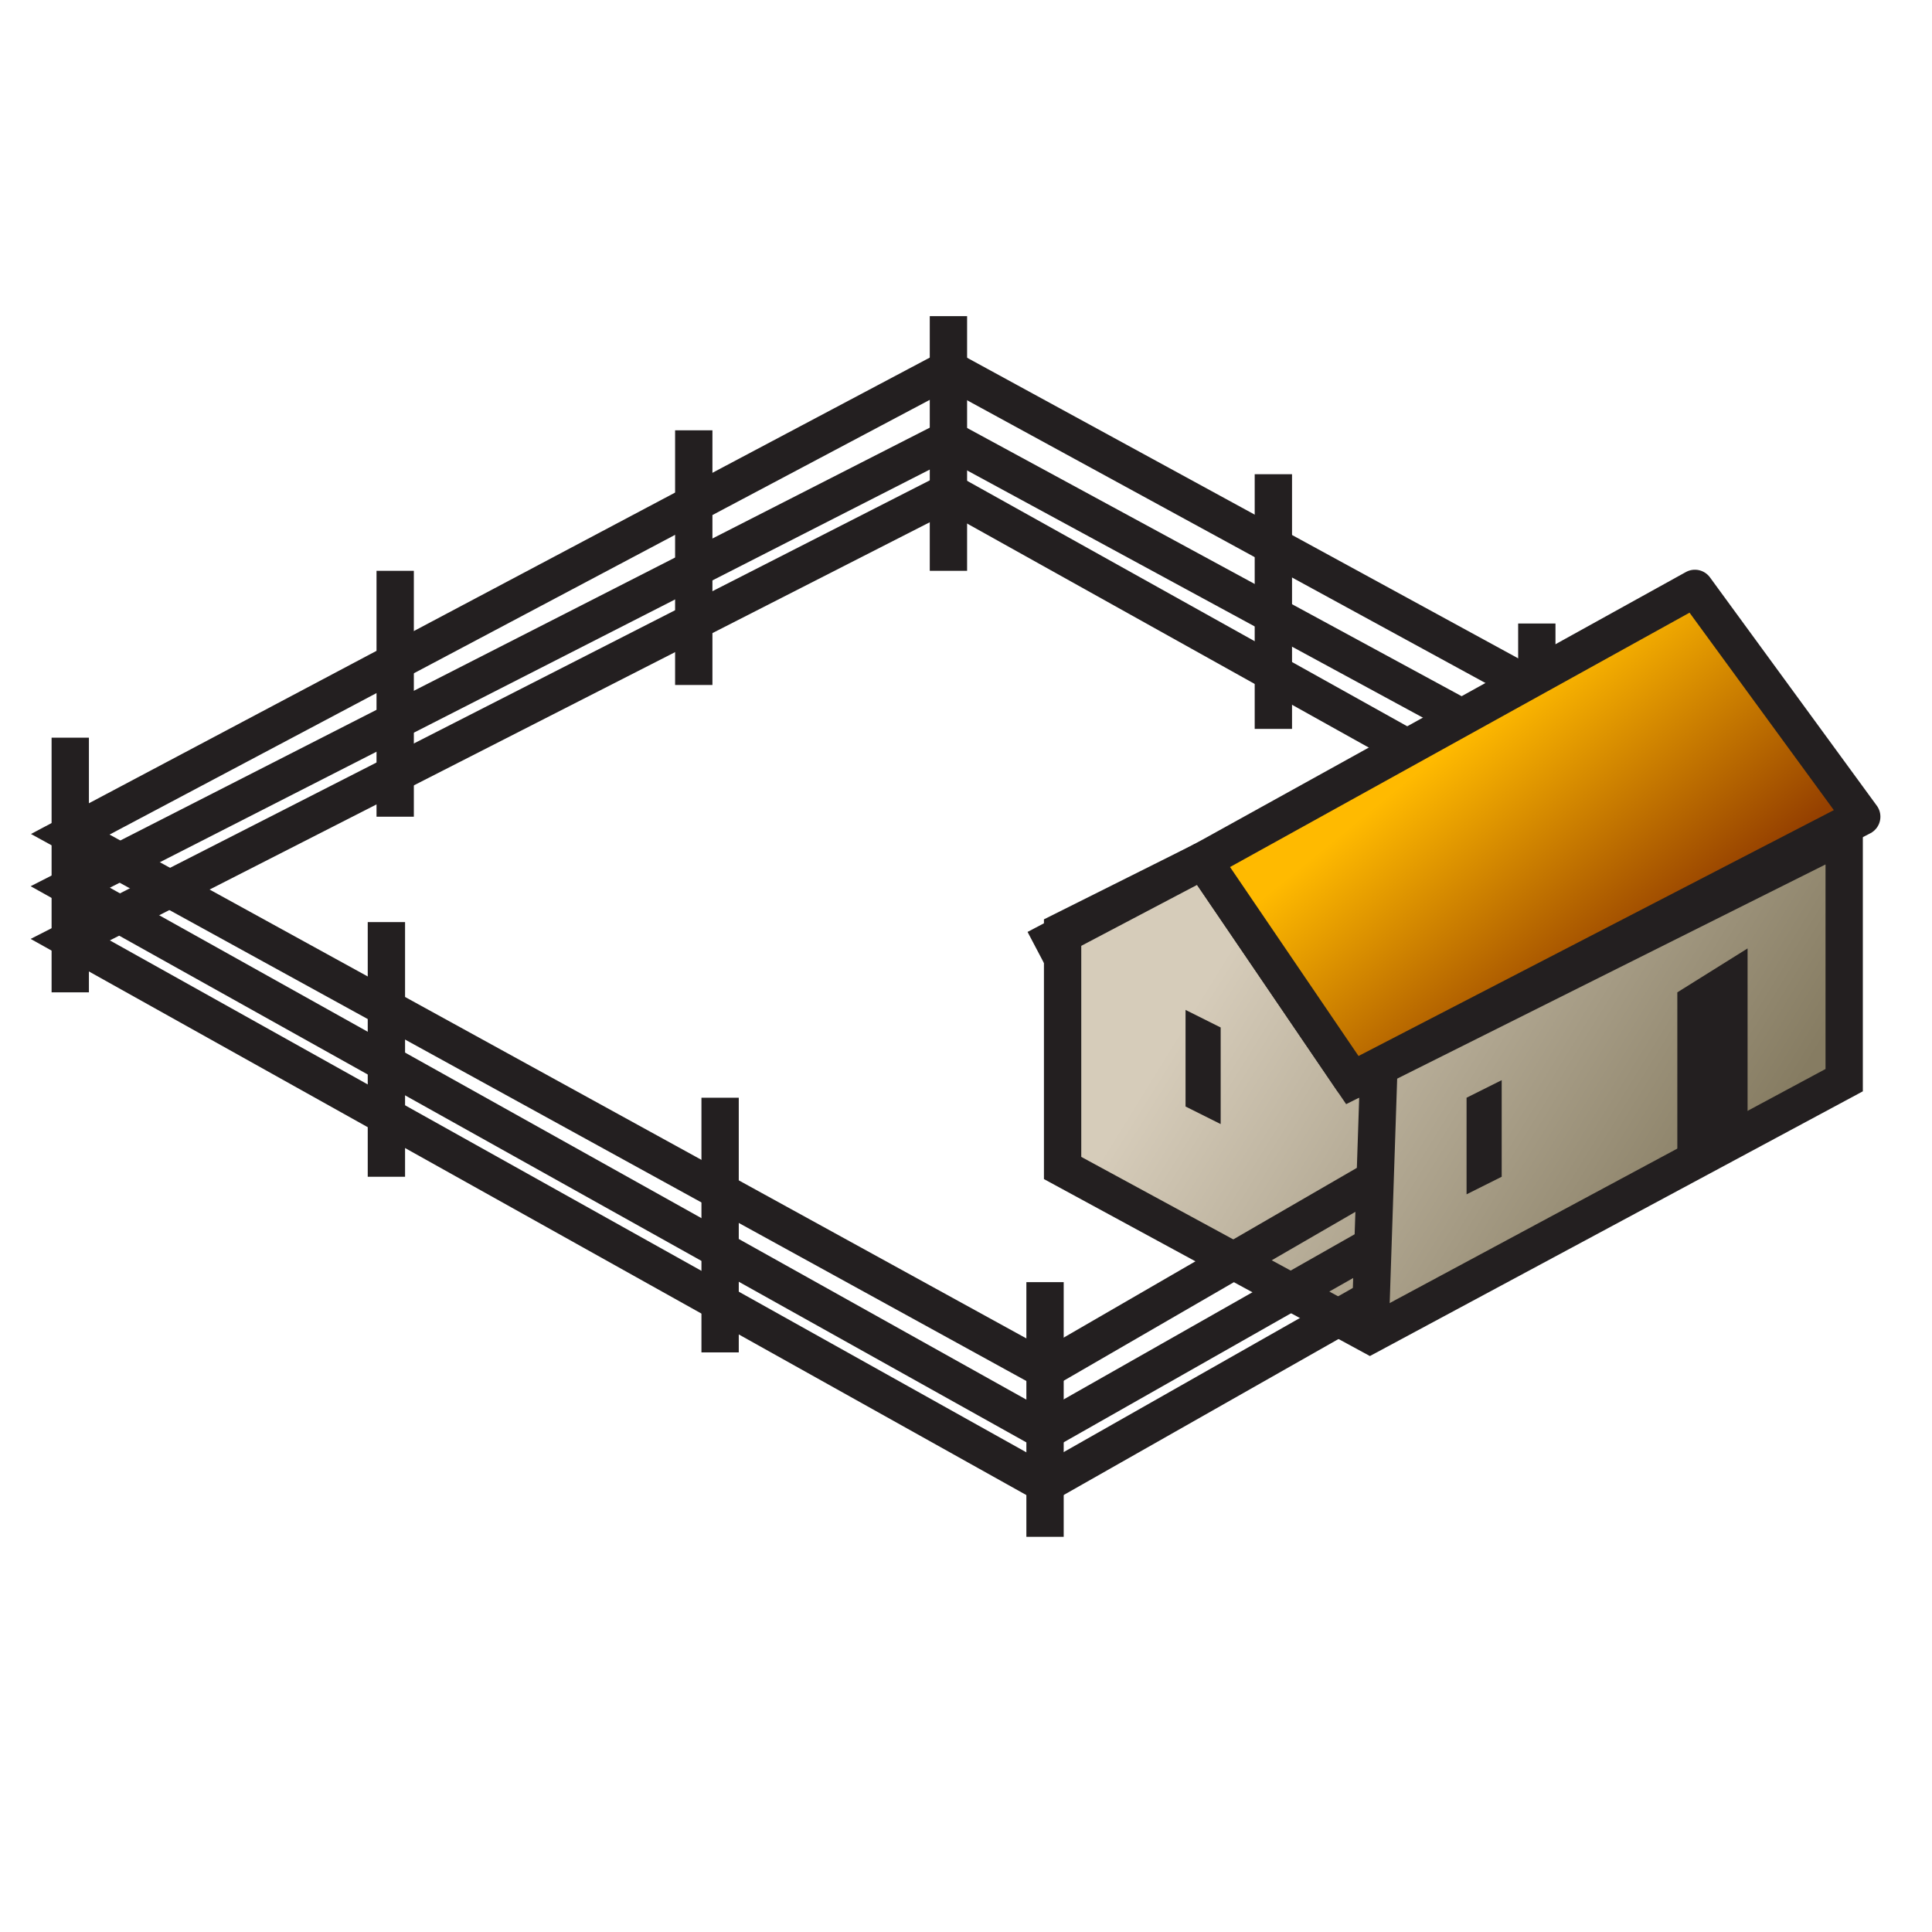
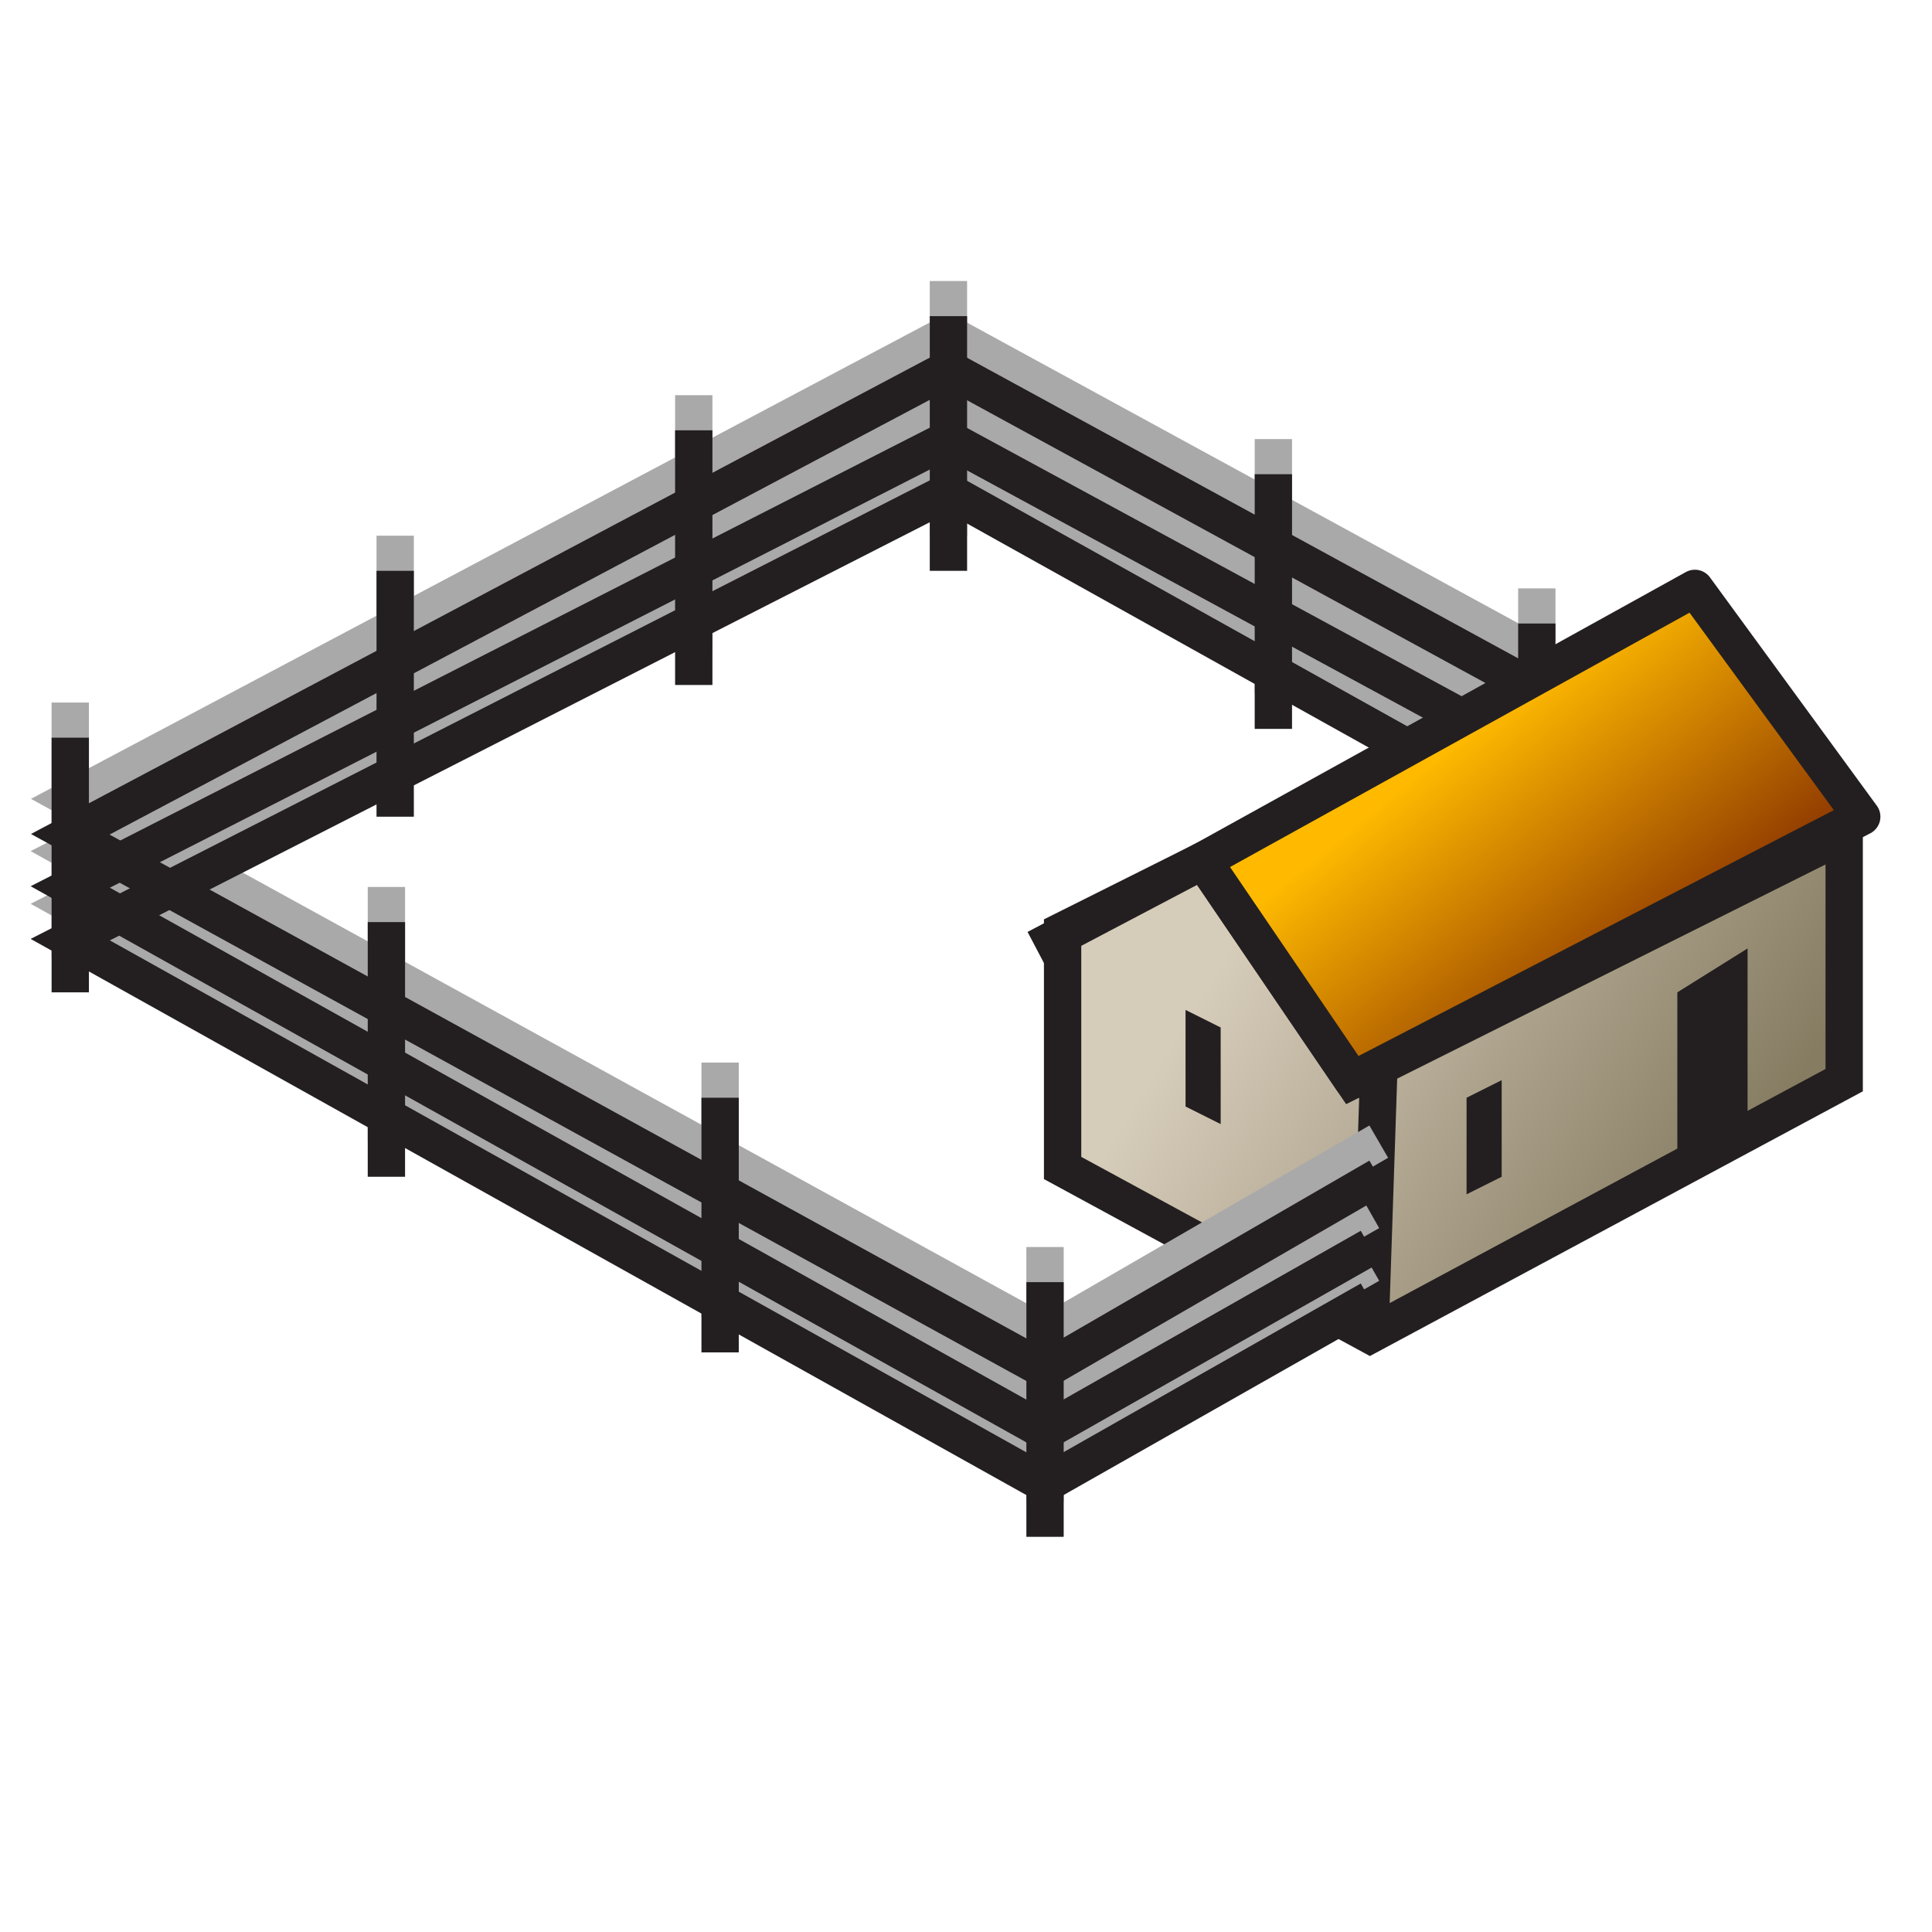
<svg xmlns="http://www.w3.org/2000/svg" version="1.1" id="Calque_1" x="0px" y="0px" viewBox="0 0 22 22" style="enable-background:new 0 0 22 22;" xml:space="preserve">
  <style type="text/css">
	.st0{fill:url(#SVGID_1_);stroke:#231F20;stroke-width:0.425;stroke-miterlimit:10;}
	.st1{fill:none;stroke:#231F20;stroke-width:0.425;stroke-miterlimit:10;}
	.st2{fill:#231F20;}
- 	.st3{fill:url(#SVGID_2_);stroke:#231F20;stroke-width:0.425;stroke-linecap:round;stroke-linejoin:round;}
+ 	.st3{fill:none;stroke:#AAA9A9;stroke-width:0.425;stroke-miterlimit:10;}
+ 	.st4{fill:url(#SVGID_2_);stroke:#231F20;stroke-width:0.425;stroke-linecap:round;stroke-linejoin:round;}
</style>
  <g>
    <g>
-       <linearGradient id="SVGID_1_" gradientUnits="userSpaceOnUse" x1="14.433" y1="10.089" x2="19.809" y2="13.403">
+       <linearGradient id="SVGID_1_" gradientUnits="userSpaceOnUse" x1="14.43" y1="13.907" x2="19.806" y2="10.593" gradientTransform="matrix(1 0 0 -1 0 24)">
        <stop offset="0" style="stop-color:#D6CCBA" />
        <stop offset="1" style="stop-color:#867C62" />
      </linearGradient>
      <polygon class="st0" points="12.1,13.3 15.6,15.2 21,12.3 21,9.5 15.4,12.3 13.7,9.8 12.1,10.6   " />
      <line class="st1" x1="13.7" y1="9.8" x2="11.8" y2="10.8" />
      <line class="st1" x1="15.7" y1="12.2" x2="15.6" y2="15.2" />
    </g>
    <polygon class="st2" points="13.9,12.8 13.5,12.6 13.5,11.5 13.9,11.7  " />
    <polygon class="st2" points="16.7,13.6 17.1,13.4 17.1,12.3 16.7,12.5  " />
    <polygon class="st2" points="19.1,13.3 19.9,12.8 19.9,10.8 19.1,11.3  " />
+     <g>
+       <line class="st3" x1="11.9" y1="17.1" x2="11.9" y2="14.2" />
+       <line class="st3" x1="8.2" y1="15" x2="8.2" y2="12.1" />
+       <line class="st3" x1="4.4" y1="13" x2="4.4" y2="10.1" />
+       <line class="st3" x1="0.8" y1="10.9" x2="0.8" y2="8" />
+       <line class="st3" x1="4.5" y1="8.9" x2="4.5" y2="6.1" />
+       <line class="st3" x1="7.9" y1="7.4" x2="7.9" y2="4.5" />
+       <line class="st3" x1="10.8" y1="6.1" x2="10.8" y2="3.2" />
+       <line class="st3" x1="14.5" y1="7.9" x2="14.5" y2="5" />
+       <polyline class="st3" points="17.1,8 10.8,4.6 0.8,9.7 11.9,15.9 15.6,13.8   " />
+       <polyline class="st3" points="17.4,7.4 10.8,3.8 0.8,9.1 11.9,15.2 15.7,13   " />
+       <line class="st3" x1="17.5" y1="6.7" x2="17.5" y2="7.3" />
+       <polyline class="st3" points="15.6,14.4 11.9,16.5 0.8,10.3 10.8,5.2 16.4,8.3   " />
+     </g>
    <g>
      <line class="st1" x1="11.9" y1="17.5" x2="11.9" y2="14.6" />
      <line class="st1" x1="8.2" y1="15.4" x2="8.2" y2="12.5" />
      <line class="st1" x1="4.4" y1="13.4" x2="4.4" y2="10.5" />
      <line class="st1" x1="0.8" y1="11.3" x2="0.8" y2="8.4" />
      <line class="st1" x1="4.5" y1="9.3" x2="4.5" y2="6.5" />
      <line class="st1" x1="7.9" y1="7.8" x2="7.9" y2="4.9" />
      <line class="st1" x1="10.8" y1="6.5" x2="10.8" y2="3.6" />
      <line class="st1" x1="14.5" y1="8.3" x2="14.5" y2="5.4" />
      <polyline class="st1" points="16.7,8.2 10.8,5 0.8,10.1 11.9,16.3 15.6,14.2   " />
      <polyline class="st1" points="17.4,7.8 10.8,4.2 0.8,9.5 11.9,15.6 15.7,13.4   " />
      <line class="st1" x1="17.5" y1="7.1" x2="17.5" y2="7.7" />
      <polyline class="st1" points="15.6,14.8 11.9,16.9 0.8,10.7 10.8,5.6 16,8.5   " />
    </g>
-     <linearGradient id="SVGID_2_" gradientUnits="userSpaceOnUse" x1="16.51" y1="8.488" x2="18.569" y2="11.019">
+     <linearGradient id="SVGID_2_" gradientUnits="userSpaceOnUse" x1="16.52" y1="15.52" x2="18.579" y2="12.989" gradientTransform="matrix(1 0 0 -1 0 24)">
      <stop offset="0" style="stop-color:#FFBA00" />
      <stop offset="1" style="stop-color:#954000" />
    </linearGradient>
-     <polygon class="st3" points="13.7,9.8 15.4,12.3 21.2,9.3 19.3,6.7  " />
+     <polygon class="st4" points="13.7,9.8 15.4,12.3 21.2,9.3 19.3,6.7  " />
  </g>
</svg>
